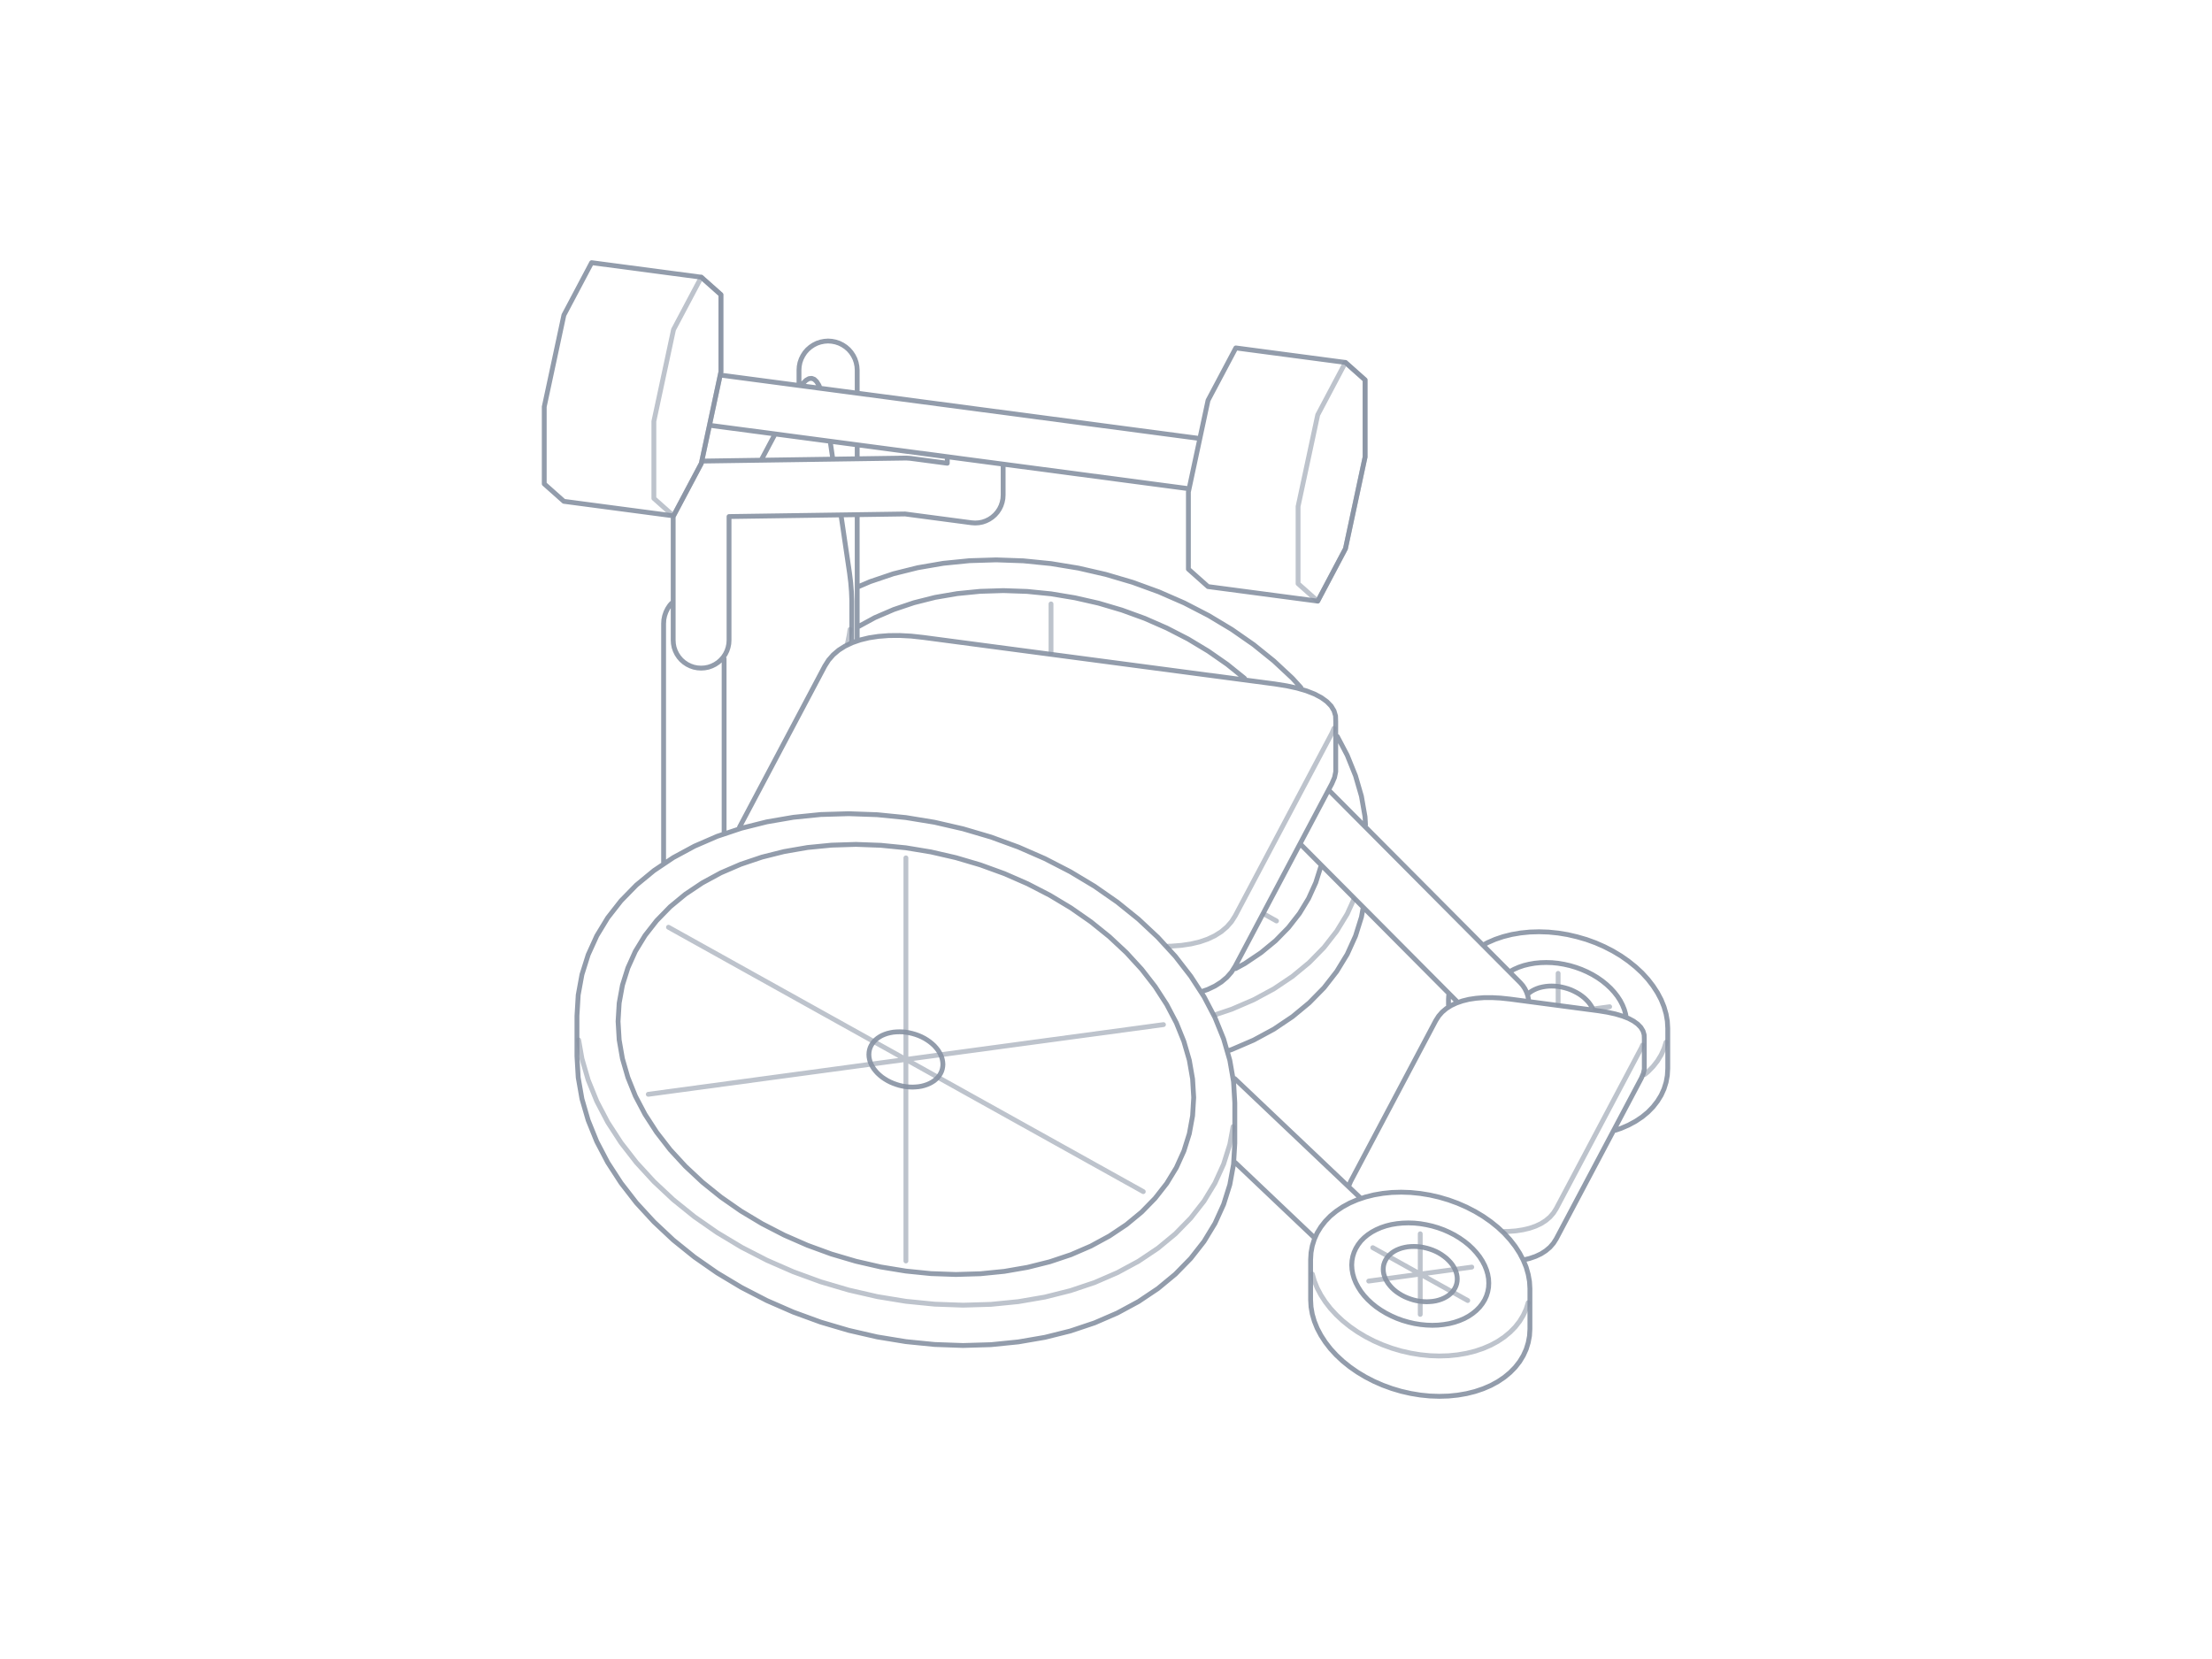
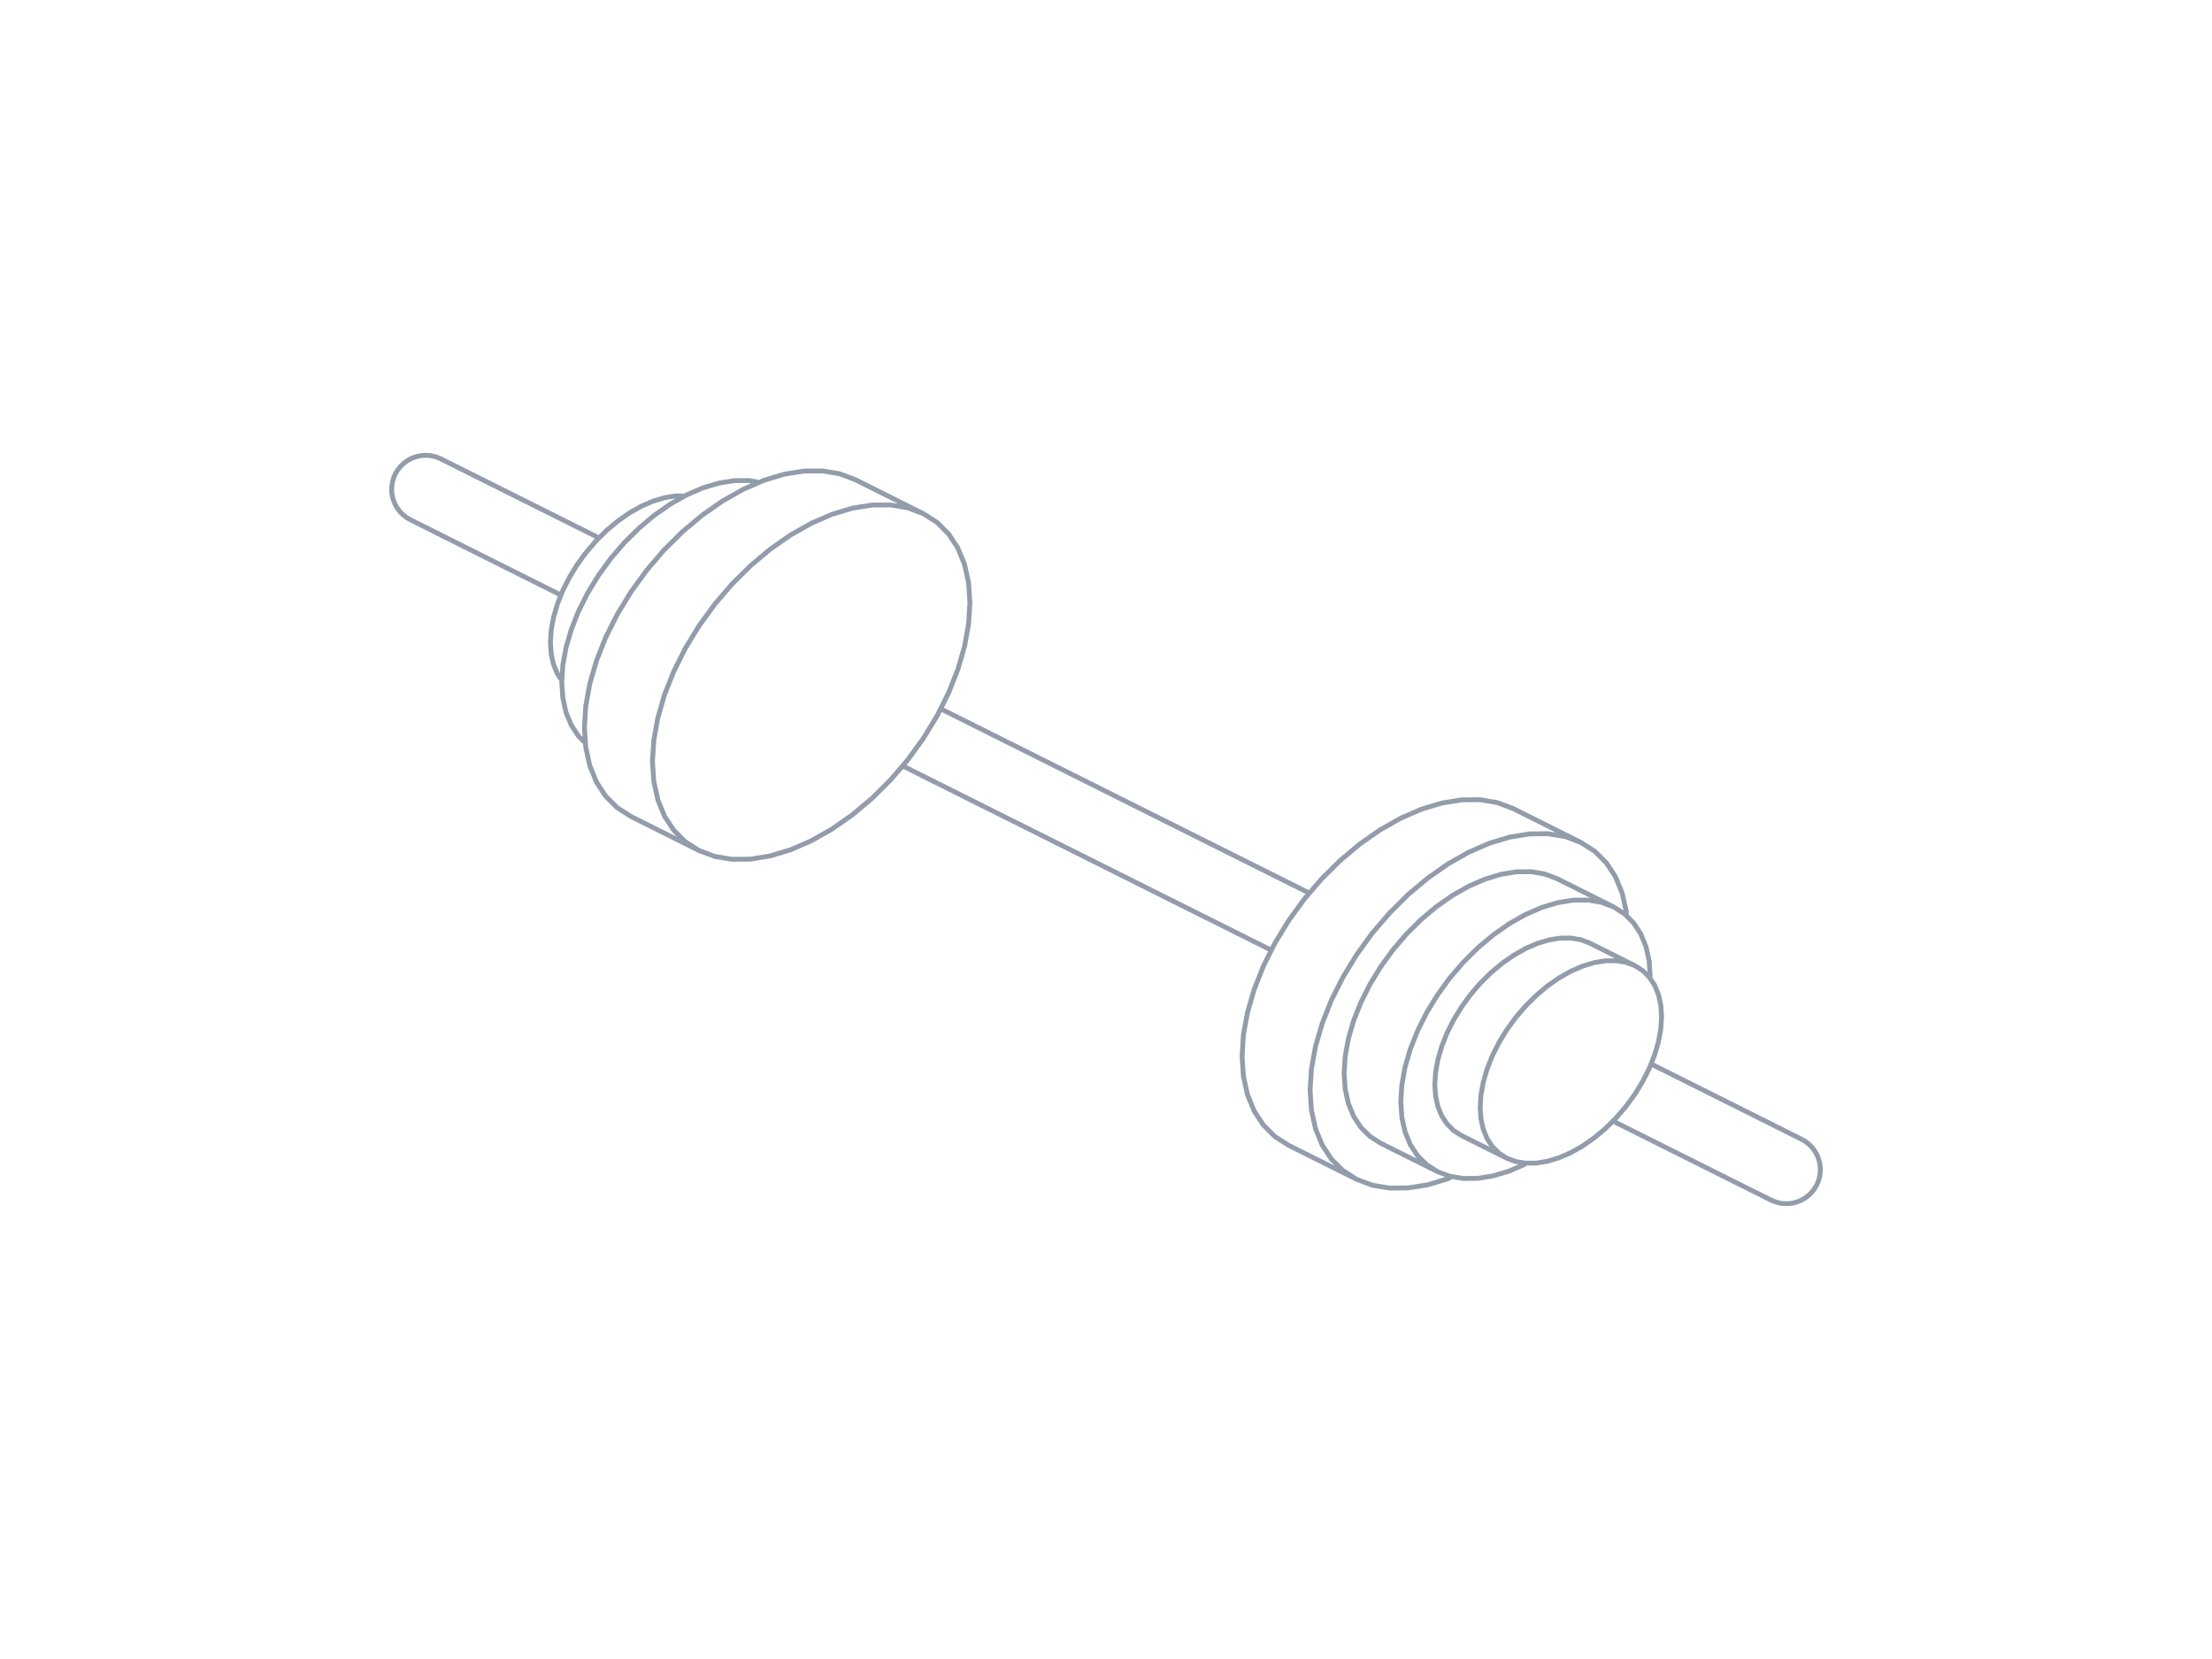
<svg xmlns="http://www.w3.org/2000/svg" viewBox="0 0 480 360" role="img" color="#8792a2" fill="none" stroke="currentColor" stroke-width="1.05" stroke-linecap="round" stroke-linejoin="round">
-   <path vector-effect="non-scaling-stroke" stroke-opacity=".55" d="M263.72,220.20 267.30,218.99 272.04,216.95 276.44,214.57 280.47,211.87 284.10,208.87 287.31,205.59 290.06,202.06 292.35,198.31 293.73,195.27 M228.07,131.05 228.07,141.63 M274.40,198.40 277.00,199.85 M356.88,233.17 357.60,232.58 358.71,231.44 359.67,230.22 360.47,228.91 361.09,227.54 361.52,226.16 M349.29,218.46 346.11,218.89 M338.11,211.22 338.11,217.83 M184.46,136.58 184.29,137.71 183.95,139.41 183.91,139.56 M289.47,158.05 289.03,159.09 268.05,198.71 267.24,199.99 266.23,201.14 265.03,202.16 263.64,203.04 262.08,203.78 260.35,204.38 258.45,204.83 256.40,205.14 254.18,205.31 253.49,205.32 M356.43,226.79 356.19,227.35 337.70,262.27 337.09,263.23 336.33,264.10 335.43,264.86 334.40,265.52 333.23,266.07 331.93,266.52 330.50,266.86 328.96,267.10 327.30,267.22 326.49,267.23 M284.78,276.47 285.21,277.96 285.83,279.50 286.63,281.02 287.59,282.50 288.70,283.93 289.97,285.31 291.37,286.62 292.90,287.85 294.55,289.00 296.30,290.05 298.14,291.00 300.06,291.84 302.04,292.56 304.06,293.16 306.12,293.63 308.19,293.97 310.27,294.18 312.32,294.25 314.35,294.19 316.33,293.99 318.25,293.66 320.09,293.20 321.84,292.61 323.49,291.90 325.02,291.07 326.42,290.13 327.68,289.09 328.80,287.95 329.76,286.72 330.55,285.42 331.18,284.05 331.61,282.67 M319.37,274.96 297.01,277.99 M308.19,267.73 308.19,285.22 M297.89,270.74 318.50,282.21 M125.57,225.67 126.28,229.71 127.63,234.35 129.50,238.97 131.88,243.52 134.76,247.96 138.10,252.26 141.90,256.40 146.10,260.33 150.69,264.03 155.63,267.47 160.89,270.63 166.41,273.47 172.16,275.98 178.10,278.15 184.18,279.94 190.35,281.36 196.58,282.38 202.80,283.00 208.97,283.22 215.05,283.04 220.99,282.45 226.74,281.46 232.27,280.07 237.52,278.31 242.46,276.17 247.05,273.69 251.26,270.87 255.05,267.74 258.39,264.32 261.27,260.64 263.65,256.72 265.52,252.61 266.87,248.31 267.58,244.47 M252.47,222.34 140.68,237.46 M196.58,186.16 196.58,273.63 M145.06,201.21 248.09,258.58 M141.89,91.41 146.15,71.53 152.18,60.15 156.44,63.94 156.44,80.67 152.18,100.56 146.15,111.94 141.89,108.15 141.89,91.41 M281.68,109.91 285.94,90.03 291.96,78.65 296.22,82.44 296.22,99.17 291.96,119.06 285.94,130.44 281.68,126.65 281.68,109.91" />
-   <path vector-effect="non-scaling-stroke" stroke-opacity=".9" d="M266.62,227.97 267.30,227.74 272.04,225.70 276.44,223.32 280.47,220.61 284.10,217.61 287.31,214.34 290.06,210.81 292.35,207.06 294.14,203.11 295.43,199.00 295.74,197.30 M296.31,178.97 296.21,177.24 295.43,172.78 294.14,168.33 292.35,163.90 290.20,159.81 M282.29,149.20 280.47,147.20 276.44,143.44 272.04,139.89 267.30,136.59 262.27,133.57 256.98,130.84 251.46,128.43 245.77,126.36 239.94,124.64 234.03,123.28 228.07,122.30 222.10,121.70 216.19,121.49 210.36,121.67 204.67,122.24 199.16,123.19 193.86,124.51 188.83,126.21 186.36,127.27 M270.06,147.19 266.30,144.16 262.18,141.29 257.81,138.66 253.20,136.29 248.41,134.19 243.46,132.39 238.40,130.89 233.25,129.72 228.07,128.86 222.88,128.34 217.74,128.16 212.67,128.32 207.72,128.81 202.93,129.63 198.32,130.79 193.95,132.26 189.83,134.03 186.36,135.92 M268.13,210.18 270.13,209.09 273.63,206.74 276.79,204.14 279.58,201.29 281.98,198.22 283.96,194.96 285.52,191.52 286.60,188.10 M314.36,216.02 314.32,216.82 314.32,218.14 M350.58,245.25 351.76,244.85 353.40,244.14 354.93,243.31 356.34,242.37 357.60,241.33 358.71,240.19 359.67,238.96 360.47,237.66 361.09,236.29 361.54,234.85 361.81,233.38 361.90,231.86 361.90,223.12 361.81,221.58 361.54,220.03 361.09,218.48 360.47,216.94 359.67,215.43 358.71,213.95 357.60,212.51 356.34,211.13 354.93,209.82 353.40,208.59 351.76,207.44 350.01,206.39 348.16,205.44 346.25,204.60 344.27,203.88 342.24,203.29 340.18,202.81 338.11,202.47 336.04,202.26 333.98,202.19 331.95,202.25 329.97,202.45 328.05,202.78 326.21,203.24 324.46,203.83 322.82,204.54 322.12,204.92 M352.82,220.40 352.75,220.01 352.47,219.04 352.08,218.08 351.59,217.13 350.99,216.21 350.29,215.31 349.50,214.45 348.62,213.63 347.67,212.86 346.64,212.14 345.54,211.48 344.39,210.89 343.20,210.37 341.96,209.92 340.69,209.54 339.41,209.25 338.11,209.03 336.81,208.90 335.53,208.86 334.26,208.90 333.02,209.02 331.82,209.23 330.67,209.51 329.58,209.88 328.55,210.33 327.87,210.70 M345.59,218.82 345.39,218.44 345.06,217.94 344.69,217.45 344.26,216.99 343.79,216.54 343.27,216.13 342.72,215.74 342.12,215.39 341.50,215.07 340.86,214.78 340.19,214.54 339.50,214.34 338.81,214.18 338.11,214.06 337.41,213.99 336.72,213.97 336.03,213.99 335.36,214.06 334.72,214.17 334.09,214.32 333.50,214.52 332.95,214.76 332.43,215.04 331.96,215.36 331.72,215.55 M282.37,183.35 316.09,217.26 M331.69,216.98 331.69,216.89 331.53,216.08 331.26,215.29 330.90,214.55 330.44,213.86 329.90,213.24 288.55,171.67 M186.01,138.72 186.01,112.03 M186.01,99.21 186.01,96.88 M186.01,84.96 186.01,80.31 185.95,79.49 185.79,78.68 185.53,77.90 185.16,77.16 184.70,76.47 184.16,75.85 183.54,75.31 182.85,74.85 182.11,74.48 181.33,74.22 180.52,74.06 179.69,74.00 178.87,74.06 178.06,74.22 177.28,74.48 176.54,74.85 175.85,75.31 175.23,75.85 174.68,76.47 174.23,77.16 173.86,77.90 173.59,78.68 173.43,79.49 173.38,80.31 173.38,83.29 M184.84,139.12 184.84,139.08 184.84,130.33 184.76,128.38 184.60,126.39 184.35,124.37 182.54,112.08 M180.67,99.29 180.20,96.11 M177.82,83.88 177.70,83.59 177.21,82.81 176.69,82.31 176.14,82.10 175.55,82.16 174.93,82.51 174.28,83.14 174.10,83.39 M168.02,94.50 165.36,99.51 M180.81,142.09 179.80,143.24 178.98,144.53 160.47,179.49 M260.93,215.11 262.08,214.71 263.64,213.97 265.03,213.09 266.23,212.08 267.24,210.93 268.05,209.64 289.03,170.02 289.59,168.71 289.85,167.46 289.85,156.52 289.81,155.34 289.48,154.24 288.86,153.21 287.94,152.26 286.74,151.39 285.27,150.61 283.51,149.92 281.48,149.32 279.17,148.82 276.60,148.41 200.35,138.32 197.71,138.03 195.21,137.90 192.85,137.92 190.64,138.09 188.58,138.40 186.68,138.86 184.95,139.46 183.39,140.20 182.01,141.07 180.81,142.09 M312.19,220.48 311.57,221.45 293.09,256.36 292.76,257.15 M330.88,273.33 331.93,273.08 333.23,272.63 334.40,272.08 335.43,271.42 336.33,270.66 337.09,269.79 337.70,268.83 356.19,233.91 356.61,232.92 356.81,231.99 356.81,225.43 356.78,224.54 356.53,223.71 356.06,222.94 355.37,222.23 354.48,221.58 353.37,220.99 352.05,220.48 350.53,220.03 348.80,219.65 346.87,219.34 327.60,216.79 325.62,216.58 323.75,216.48 321.98,216.49 320.32,216.62 318.77,216.85 317.35,217.20 316.05,217.65 314.88,218.20 313.84,218.86 312.94,219.62 312.19,220.48 M268.05,252.28 285.05,268.42 M295.05,259.80 267.92,234.05 M157.13,180.61 157.13,142.93 M145.73,130.91 145.35,131.34 144.88,132.05 144.50,132.82 144.22,133.64 144.05,134.48 144.00,135.34 144.00,187.09 M287.59,265.00 286.63,266.23 285.83,267.53 285.21,268.91 284.76,270.34 284.49,271.81 284.40,273.33 284.40,282.07 284.49,283.61 284.76,285.16 285.21,286.71 285.83,288.25 286.63,289.76 287.59,291.24 288.70,292.68 289.97,294.06 291.37,295.37 292.90,296.60 294.55,297.75 296.30,298.80 298.14,299.75 300.06,300.59 302.04,301.31 304.06,301.91 306.12,302.38 308.19,302.72 310.27,302.93 312.32,303.00 314.35,302.94 316.33,302.74 318.25,302.41 320.09,301.95 321.84,301.36 323.49,300.65 325.02,299.82 326.42,298.88 327.68,297.84 328.80,296.70 329.76,295.47 330.55,294.17 331.18,292.79 331.62,291.36 331.90,289.89 331.99,288.37 331.99,279.63 331.90,278.09 331.62,276.54 331.18,274.99 330.55,273.45 329.76,271.94 328.80,270.46 327.68,269.02 326.42,267.64 325.02,266.33 323.49,265.10 321.84,263.95 320.09,262.90 318.25,261.95 316.33,261.11 314.35,260.39 312.32,259.79 310.27,259.32 308.19,258.98 306.12,258.77 304.06,258.70 302.04,258.76 300.06,258.96 298.14,259.29 296.30,259.75 294.55,260.34 292.90,261.05 291.37,261.88 289.97,262.82 288.70,263.86 287.59,265.00 M323.06,278.44 323.01,277.48 322.84,276.52 322.56,275.55 322.17,274.59 321.67,273.64 321.07,272.71 320.37,271.82 319.58,270.96 318.71,270.14 317.75,269.37 316.72,268.65 315.63,267.99 314.48,267.40 313.28,266.87 312.04,266.42 310.78,266.05 309.49,265.76 308.19,265.54 306.90,265.41 305.61,265.37 304.34,265.41 303.11,265.53 301.91,265.73 300.76,266.02 299.66,266.39 298.63,266.84 297.68,267.35 296.80,267.94 296.01,268.59 295.31,269.30 294.72,270.07 294.22,270.89 293.83,271.75 293.55,272.64 293.38,273.56 293.32,274.51 293.38,275.47 293.55,276.44 293.83,277.41 294.22,278.37 294.72,279.31 295.31,280.24 296.01,281.14 296.80,282.00 297.68,282.82 298.63,283.59 299.66,284.30 300.76,284.96 301.91,285.55 303.11,286.08 304.34,286.53 305.61,286.90 306.90,287.20 308.19,287.41 309.49,287.54 310.78,287.59 312.04,287.55 313.28,287.42 314.48,287.22 315.63,286.93 316.72,286.56 317.75,286.12 318.71,285.60 319.58,285.01 320.37,284.36 321.07,283.65 321.67,282.88 322.17,282.07 322.56,281.21 322.84,280.31 323.01,279.39 323.06,278.44 M316.22,277.54 316.19,277.02 316.10,276.50 315.95,275.97 315.74,275.46 315.47,274.94 315.15,274.44 314.77,273.96 314.34,273.50 313.87,273.05 313.35,272.64 312.80,272.25 312.21,271.89 311.59,271.57 310.94,271.29 310.27,271.05 309.59,270.85 308.89,270.69 308.19,270.57 307.49,270.50 306.80,270.48 306.11,270.50 305.45,270.56 304.80,270.68 304.18,270.83 303.59,271.03 303.03,271.27 302.51,271.55 302.04,271.87 301.62,272.22 301.24,272.60 300.92,273.02 300.65,273.46 300.44,273.92 300.28,274.40 300.19,274.90 300.16,275.41 300.19,275.93 300.28,276.46 300.44,276.98 300.65,277.50 300.92,278.01 301.24,278.51 301.62,278.99 302.04,279.46 302.51,279.90 303.03,280.32 303.59,280.70 304.18,281.06 304.80,281.38 305.45,281.66 306.11,281.90 306.80,282.11 307.49,282.27 308.19,282.38 308.89,282.45 309.59,282.48 310.27,282.45 310.94,282.39 311.59,282.28 312.21,282.12 312.80,281.92 313.35,281.68 313.87,281.40 314.34,281.09 314.77,280.73 315.15,280.35 315.47,279.94 315.74,279.49 315.95,279.03 316.10,278.55 316.19,278.05 316.22,277.54 M134.76,195.47 131.88,199.15 129.50,203.07 127.63,207.19 126.28,211.48 125.47,215.91 125.20,220.45 125.20,229.20 125.47,233.81 126.28,238.45 127.63,243.10 129.50,247.72 131.88,252.26 134.76,256.70 138.10,261.01 141.90,265.14 146.10,269.08 150.69,272.78 155.63,276.22 160.89,279.37 166.41,282.22 172.16,284.73 178.10,286.90 184.18,288.69 190.35,290.11 196.58,291.13 202.80,291.75 208.97,291.97 215.05,291.79 220.99,291.19 226.74,290.20 232.27,288.82 237.52,287.06 242.46,284.92 247.05,282.44 251.26,279.62 255.05,276.49 258.39,273.07 261.27,269.39 263.65,265.47 265.52,261.35 266.87,257.06 267.68,252.63 267.95,248.09 267.95,239.34 267.68,234.73 266.87,230.09 265.52,225.44 263.65,220.82 261.27,216.28 258.39,211.84 255.05,207.53 251.26,203.40 247.05,199.46 242.46,195.76 237.52,192.32 232.27,189.17 226.74,186.32 220.99,183.81 215.05,181.64 208.97,179.85 202.80,178.43 196.58,177.41 190.35,176.79 184.18,176.57 178.10,176.75 172.16,177.35 166.41,178.34 160.89,179.72 155.63,181.48 150.69,183.62 146.10,186.10 141.90,188.92 138.10,192.05 134.76,195.47 M259.03,238.16 258.79,234.13 258.08,230.06 256.90,225.99 255.27,221.96 253.18,217.98 250.66,214.09 247.74,210.33 244.42,206.71 240.74,203.27 236.72,200.03 232.40,197.02 227.80,194.26 222.97,191.77 217.94,189.57 212.74,187.68 207.42,186.11 202.02,184.87 196.58,183.97 191.13,183.43 185.73,183.23 180.41,183.40 175.21,183.91 170.18,184.78 165.35,185.99 160.75,187.54 156.43,189.40 152.41,191.58 148.73,194.04 145.41,196.78 142.49,199.78 139.97,203.00 137.88,206.42 136.25,210.03 135.07,213.78 134.36,217.66 134.12,221.63 134.36,225.66 135.07,229.73 136.25,233.80 137.88,237.84 139.97,241.81 142.49,245.70 145.41,249.47 148.73,253.08 152.41,256.52 156.43,259.76 160.75,262.77 165.35,265.53 170.18,268.02 175.21,270.22 180.41,272.12 185.73,273.69 191.13,274.93 196.58,275.82 202.02,276.37 207.42,276.56 212.74,276.40 217.94,275.88 222.97,275.01 227.80,273.80 232.40,272.26 236.72,270.39 240.74,268.21 244.42,265.75 247.74,263.01 250.66,260.02 253.18,256.80 255.27,253.37 256.90,249.77 258.08,246.01 258.79,242.13 259.03,238.16 M204.61,230.96 204.57,230.44 204.48,229.92 204.33,229.39 204.12,228.88 203.85,228.36 203.53,227.86 203.15,227.38 202.73,226.91 202.25,226.47 201.74,226.06 201.18,225.67 200.59,225.31 199.97,224.99 199.32,224.71 198.65,224.47 197.97,224.27 197.28,224.11 196.58,223.99 195.88,223.92 195.18,223.90 194.50,223.92 193.83,223.98 193.18,224.10 192.56,224.25 191.97,224.45 191.41,224.69 190.90,224.97 190.42,225.29 190.00,225.64 189.62,226.02 189.30,226.44 189.03,226.88 188.82,227.34 188.67,227.82 188.58,228.32 188.55,228.83 188.58,229.35 188.67,229.87 188.82,230.40 189.03,230.92 189.30,231.43 189.62,231.93 190.00,232.41 190.42,232.88 190.90,233.32 191.41,233.74 191.97,234.12 192.56,234.48 193.18,234.80 193.83,235.08 194.50,235.32 195.18,235.53 195.88,235.69 196.58,235.80 197.28,235.87 197.97,235.90 198.65,235.87 199.32,235.81 199.97,235.70 200.59,235.54 201.18,235.34 201.74,235.10 202.25,234.82 202.73,234.51 203.15,234.15 203.53,233.77 203.85,233.35 204.12,232.91 204.33,232.45 204.48,231.97 204.57,231.47 204.61,230.96 M158.20,112.09 196.40,111.53 210.83,113.44 211.62,113.49 212.41,113.44 213.19,113.29 213.94,113.03 214.65,112.68 215.31,112.24 215.90,111.72 216.43,111.12 216.87,110.46 217.22,109.75 217.47,109.00 217.63,108.22 217.68,107.43 217.68,101.07 M205.56,99.47 205.56,100.52 197.55,99.46 196.66,99.40 152.64,100.05 M146.08,112.28 146.08,138.92 146.13,139.71 146.28,140.49 146.54,141.24 146.89,141.95 147.33,142.61 147.85,143.21 148.45,143.73 149.11,144.17 149.82,144.52 150.57,144.78 151.35,144.93 152.14,144.98 152.93,144.93 153.71,144.78 154.46,144.52 155.17,144.17 155.83,143.73 156.42,143.21 156.95,142.61 157.39,141.95 157.74,141.24 157.99,140.49 158.15,139.71 158.20,138.92 158.20,112.09 M260.02,95.11 156.63,81.43 M154.30,92.33 257.69,106.01 M128.38,57.00 122.36,68.38 118.10,88.26 118.10,105.00 122.36,108.79 146.15,111.94 152.18,100.56 156.44,80.67 156.44,63.94 152.18,60.15 128.38,57.00 M268.17,75.50 262.14,86.88 257.88,106.77 257.88,123.50 262.14,127.29 285.94,130.44 291.96,119.06 296.22,99.17 296.22,82.44 291.96,78.65 268.17,75.50" />
+   <path vector-effect="non-scaling-stroke" stroke-opacity=".9" d="M384.32,260.42 385.21,260.79 386.15,261.05 387.10,261.18 388.07,261.19 389.03,261.07 389.96,260.82 390.86,260.46 391.70,259.98 392.47,259.39 393.15,258.71 393.75,257.95 394.23,257.12 394.61,256.23 394.86,255.29 394.99,254.34 395.00,253.37 394.88,252.41 394.63,251.48 394.27,250.58 393.79,249.74 393.21,248.97 392.53,248.29 391.76,247.69 390.93,247.21 358.59,231.03 M283.82,193.65 204.43,153.96 M129.66,116.57 95.68,99.58 94.79,99.21 93.85,98.95 92.90,98.82 91.93,98.81 90.97,98.93 90.04,99.18 89.14,99.54 88.30,100.02 87.53,100.61 86.85,101.29 86.25,102.05 85.77,102.88 85.39,103.77 85.14,104.71 85.01,105.66 85.00,106.63 85.12,107.59 85.37,108.52 85.73,109.42 86.21,110.26 86.79,111.03 87.47,111.71 88.24,112.31 89.07,112.79 121.41,128.97 M196.18,166.35 275.57,206.04 M350.34,243.43 384.32,260.42 M123.51,125.39 122.08,128.24 120.94,131.12 120.11,133.97 119.61,136.75 119.44,139.40 119.61,141.89 120.11,144.16 120.94,146.19 121.60,147.20 M147.93,107.60 146.65,107.61 144.22,108.00 141.69,108.76 139.12,109.88 136.55,111.33 134.03,113.10 131.59,115.14 129.28,117.44 127.14,119.94 125.20,122.60 123.51,125.39 M127.49,128.74 125.52,132.67 123.96,136.63 122.82,140.55 122.13,144.37 121.90,148.01 122.13,151.43 122.82,154.56 123.96,157.34 125.52,159.73 126.67,160.88 M164.15,104.55 162.50,104.28 159.32,104.30 155.97,104.84 152.50,105.88 148.96,107.42 145.43,109.41 141.96,111.84 138.61,114.66 135.43,117.81 132.49,121.25 129.83,124.91 127.49,128.74 M133.94,133.33 131.43,138.33 129.44,143.36 127.99,148.35 127.11,153.21 126.82,157.86 127.11,162.20 127.99,166.18 129.44,169.73 131.43,172.77 133.94,175.27 136.91,177.17 151.67,184.55 155.06,185.83 158.81,186.46 162.85,186.43 167.11,185.74 171.53,184.41 176.03,182.46 180.52,179.92 184.94,176.83 189.21,173.25 193.25,169.23 197.00,164.86 200.39,160.19 203.36,155.32 205.86,150.32 207.85,145.28 209.30,140.29 210.18,135.43 210.47,130.79 210.18,126.44 209.30,122.46 207.85,118.92 205.86,115.88 203.36,113.38 200.39,111.48 185.62,104.10 182.24,102.82 178.49,102.19 174.45,102.22 170.18,102.90 165.76,104.23 161.27,106.19 156.77,108.73 152.35,111.82 148.08,115.40 144.04,119.41 140.30,123.79 136.91,128.45 133.94,133.33 M210.47,130.79 210.18,126.44 209.30,122.46 207.85,118.92 205.86,115.88 203.36,113.38 200.39,111.48 197.00,110.20 193.25,109.57 189.21,109.60 184.94,110.28 180.52,111.61 176.03,113.57 171.53,116.11 167.11,119.20 162.85,122.78 158.81,126.79 155.06,131.17 151.67,135.84 148.70,140.71 146.20,145.71 144.20,150.74 142.76,155.74 141.88,160.59 141.58,165.24 141.88,169.59 142.76,173.57 144.20,177.11 146.20,180.15 148.70,182.65 151.67,184.55 155.06,185.83 158.81,186.46 162.85,186.43 167.11,185.74 171.53,184.41 176.03,182.46 180.52,179.92 184.94,176.83 189.21,173.25 193.25,169.23 197.00,164.86 200.39,160.19 203.36,155.32 205.86,150.32 207.85,145.28 209.30,140.29 210.18,135.43 210.47,130.79 M276.64,204.68 274.14,209.68 272.15,214.72 270.70,219.71 269.82,224.57 269.53,229.21 269.82,233.56 270.70,237.54 272.15,241.08 274.14,244.12 276.64,246.62 279.61,248.52 294.38,255.90 297.76,257.18 301.51,257.81 305.55,257.78 309.82,257.10 314.24,255.77 314.63,255.60 M352.91,198.22 352.89,197.80 352.01,193.82 350.56,190.27 348.57,187.23 346.06,184.73 343.09,182.83 328.33,175.45 324.94,174.17 321.19,173.54 317.15,173.57 312.89,174.26 308.47,175.59 303.97,177.54 299.48,180.08 295.06,183.17 290.79,186.75 286.75,190.77 283.00,195.14 279.61,199.81 276.64,204.68 M352.91,198.22 352.89,197.80 352.01,193.82 350.56,190.27 348.57,187.23 346.06,184.73 343.09,182.83 339.70,181.55 335.96,180.92 331.92,180.95 327.65,181.64 323.23,182.97 318.73,184.92 314.24,187.46 309.82,190.55 305.55,194.13 301.51,198.15 297.76,202.52 294.38,207.19 291.41,212.06 288.90,217.06 286.91,222.10 285.46,227.09 284.58,231.95 284.29,236.59 284.58,240.94 285.46,244.92 286.91,248.46 288.90,251.51 291.41,254.00 294.38,255.90 297.76,257.18 301.51,257.81 305.55,257.78 309.82,257.10 314.24,255.77 314.63,255.60 M297.26,213.63 295.30,217.55 293.73,221.51 292.59,225.43 291.90,229.25 291.67,232.90 291.90,236.32 292.59,239.44 293.73,242.23 295.30,244.62 297.26,246.58 299.60,248.07 311.90,254.22 314.56,255.23 317.50,255.72 320.68,255.70 324.03,255.16 327.50,254.12 330.74,252.71 M358.08,211.74 357.87,208.57 357.18,205.44 356.04,202.66 354.48,200.27 352.51,198.31 350.17,196.81 337.87,190.66 335.21,189.66 332.27,189.16 329.09,189.18 325.74,189.72 322.27,190.77 318.73,192.30 315.20,194.30 311.73,196.73 308.38,199.54 305.20,202.69 302.26,206.13 299.60,209.80 297.26,213.63 M358.08,211.74 357.87,208.57 357.18,205.44 356.04,202.66 354.48,200.27 352.51,198.31 350.17,196.81 347.51,195.81 344.57,195.31 341.39,195.33 338.04,195.87 334.57,196.92 331.04,198.45 327.50,200.45 324.03,202.88 320.68,205.69 317.50,208.85 314.56,212.28 311.90,215.95 309.56,219.78 307.60,223.71 306.03,227.66 304.89,231.58 304.20,235.40 303.97,239.05 304.20,242.47 304.89,245.59 306.03,248.38 307.60,250.77 309.56,252.73 311.90,254.22 314.56,255.23 317.50,255.72 320.68,255.70 324.03,255.16 327.50,254.12 330.74,252.71 M315.42,221.34 313.99,224.20 312.85,227.08 312.02,229.93 311.52,232.71 311.35,235.36 311.52,237.84 312.02,240.12 312.85,242.14 313.99,243.88 315.42,245.31 317.12,246.40 326.96,251.32 328.90,252.05 331.04,252.41 333.35,252.39 335.78,252.00 338.31,251.24 340.88,250.12 343.45,248.67 345.97,246.90 348.41,244.86 350.72,242.56 352.86,240.06 354.80,237.40 356.49,234.61 357.92,231.76 359.06,228.88 359.89,226.03 360.39,223.25 360.56,220.60 360.39,218.11 359.89,215.84 359.06,213.81 357.92,212.07 356.49,210.65 354.80,209.56 344.95,204.64 343.02,203.91 340.88,203.55 338.57,203.57 336.13,203.96 333.61,204.72 331.04,205.83 328.47,207.29 325.94,209.05 323.50,211.10 321.19,213.39 319.05,215.89 317.12,218.56 315.42,221.34 M360.56,220.60 360.39,218.11 359.89,215.84 359.06,213.81 357.92,212.07 356.49,210.65 354.80,209.56 352.86,208.83 350.72,208.47 348.41,208.49 345.97,208.88 343.45,209.64 340.88,210.76 338.31,212.21 335.78,213.97 333.35,216.02 331.04,218.31 328.90,220.81 326.96,223.48 325.26,226.26 323.83,229.12 322.69,232.00 321.87,234.85 321.36,237.63 321.19,240.28 321.36,242.77 321.87,245.04 322.69,247.06 323.83,248.80 325.26,250.23 326.96,251.32 328.90,252.05 331.04,252.41 333.35,252.39 335.78,252.00 338.31,251.24 340.88,250.12 343.45,248.67 345.97,246.90 348.41,244.86 350.72,242.56 352.86,240.06 354.80,237.40 356.49,234.61 357.92,231.76 359.06,228.88 359.89,226.03 360.39,223.25 360.56,220.60" />
</svg>
